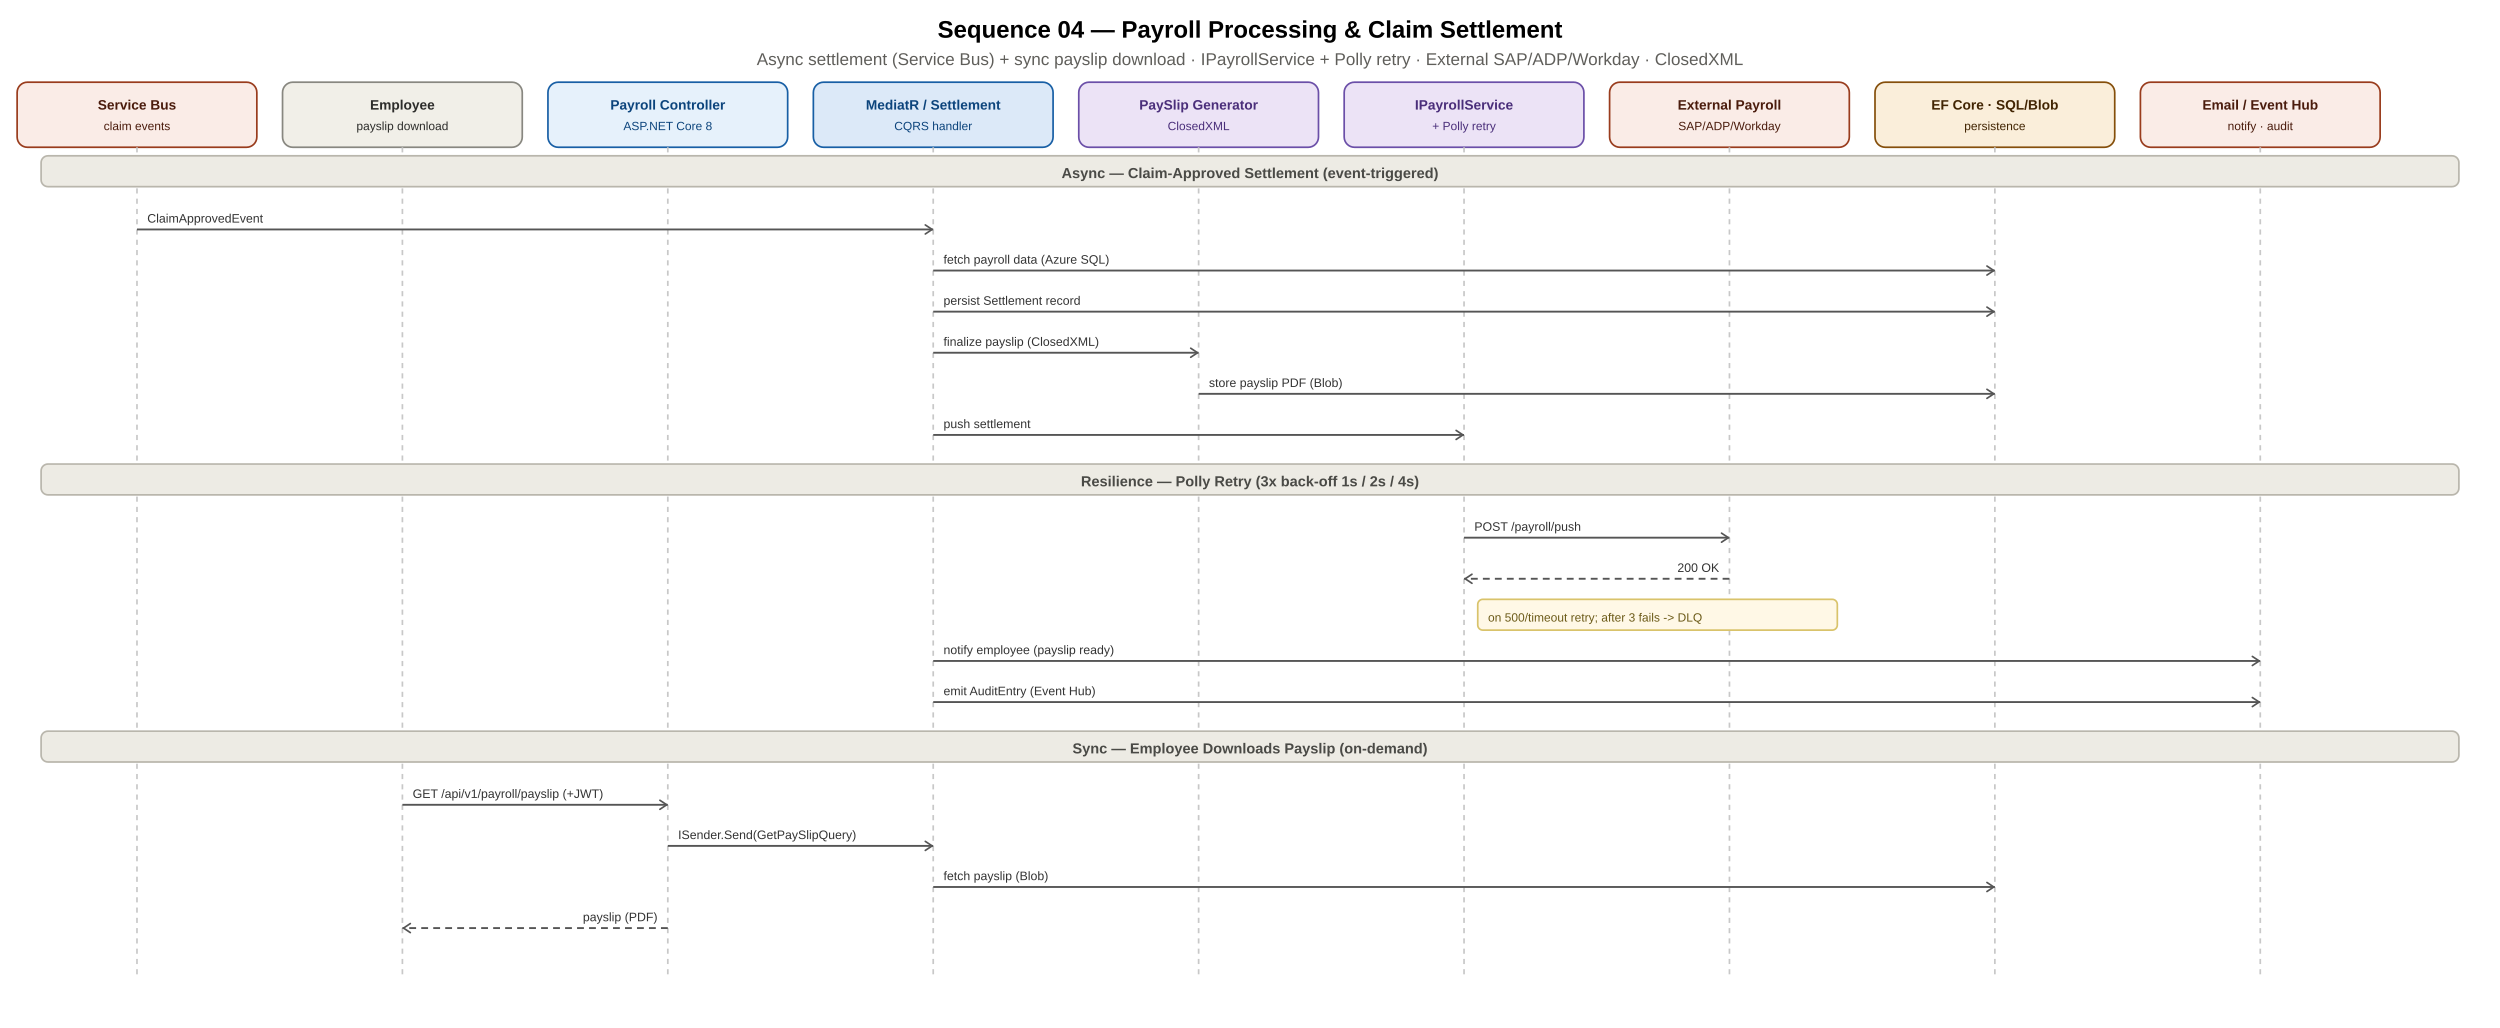
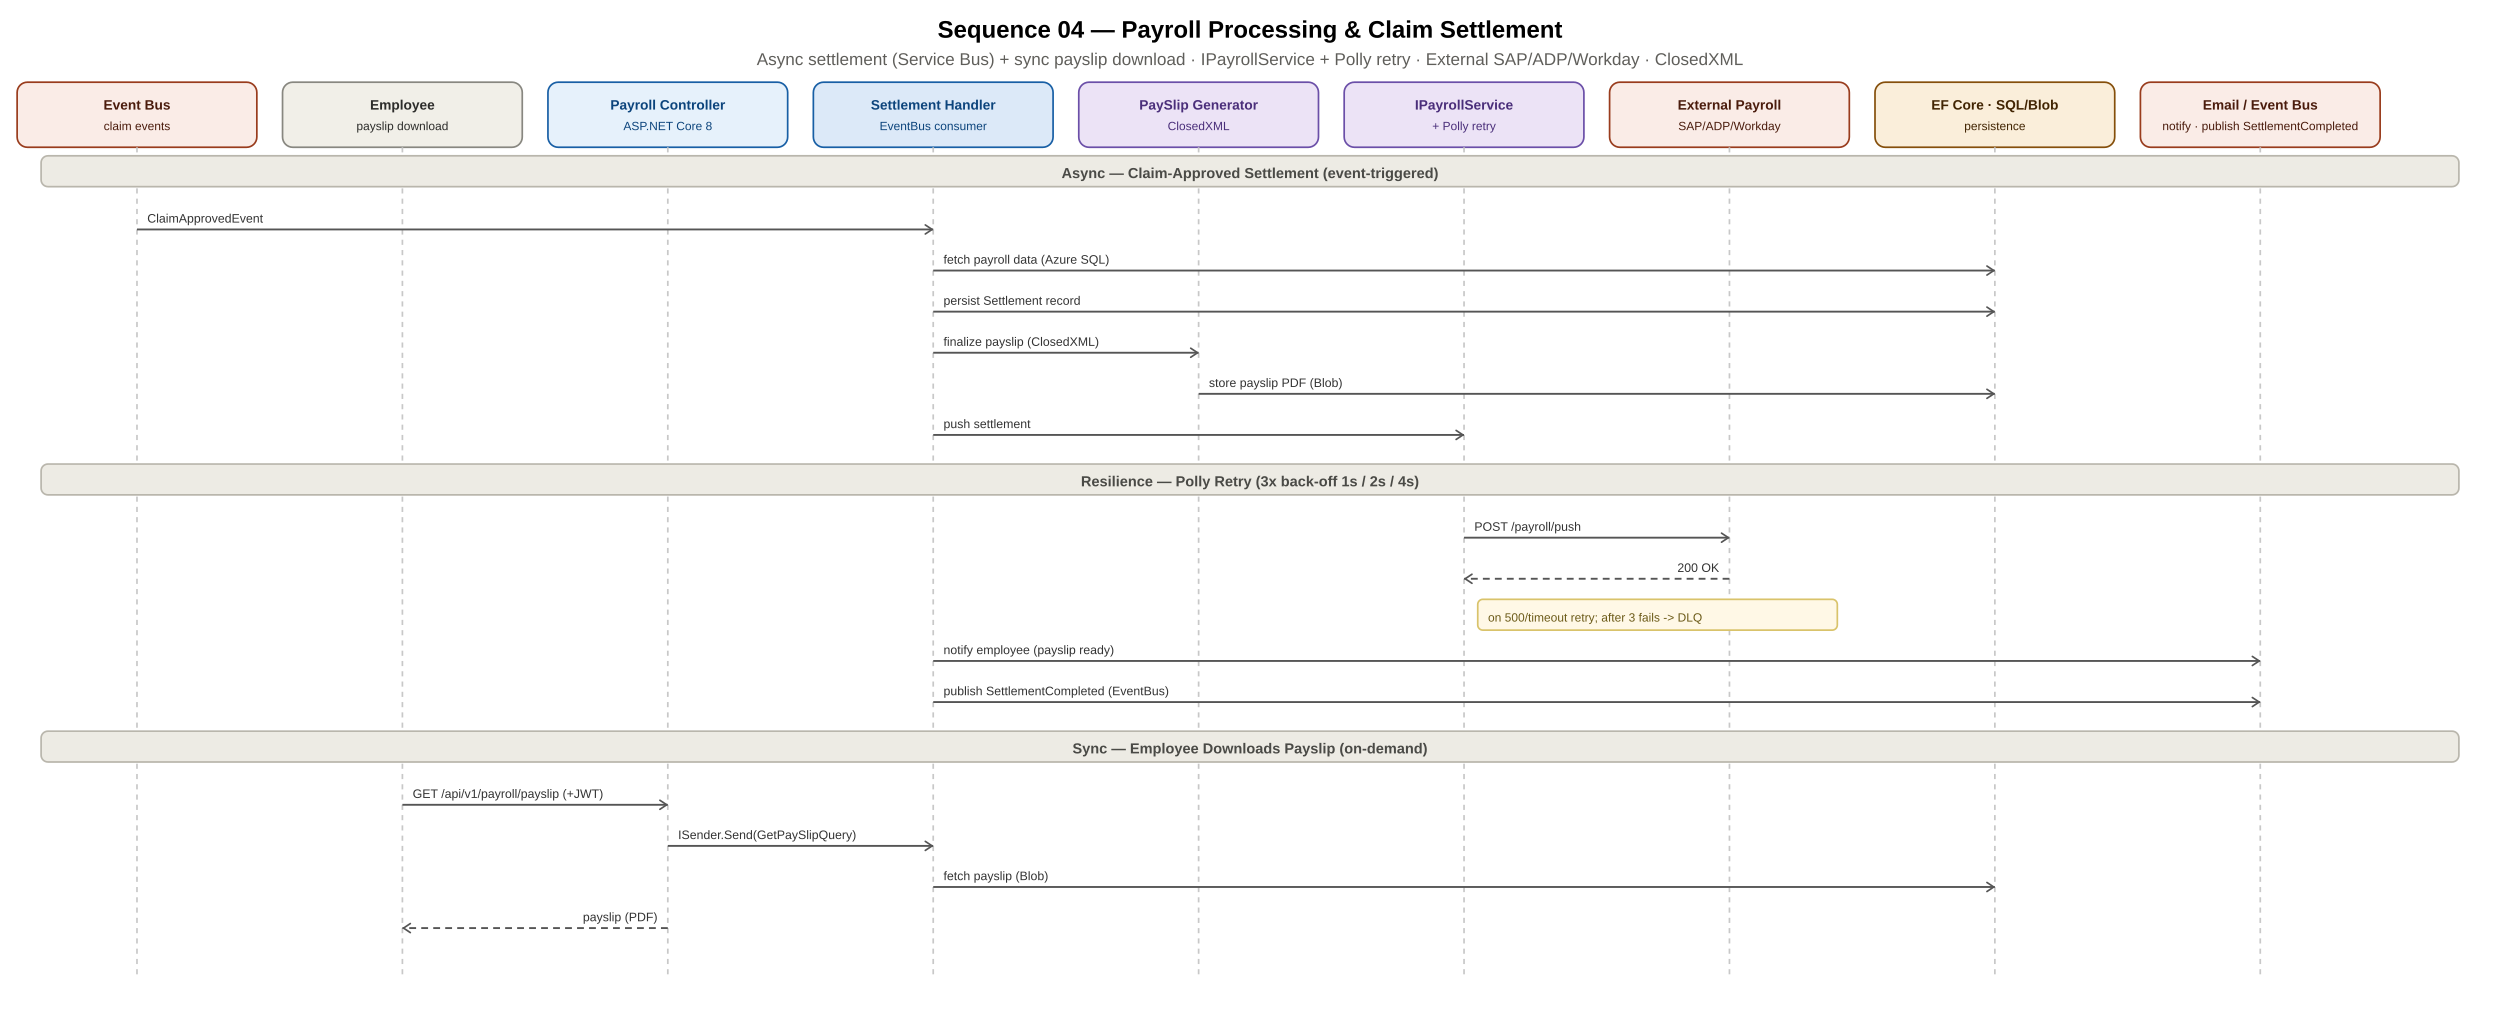
<svg xmlns="http://www.w3.org/2000/svg" width="1460" height="600" viewBox="0 0 1460 600" font-family="'Segoe UI', Arial, sans-serif">
  <defs>
    <marker id="arr" viewBox="0 0 10 10" refX="9" refY="5" markerWidth="6" markerHeight="6" orient="auto-start-reverse">
      <path d="M2 1L8 5L2 9" fill="none" stroke="#555" stroke-width="1.5" stroke-linecap="round" stroke-linejoin="round" />
    </marker>
  </defs>
  <text x="730" y="22" text-anchor="middle" font-size="14" font-weight="700">Sequence 04 — Payroll Processing &amp; Claim Settlement</text>
  <text x="730" y="38" text-anchor="middle" font-size="10" fill="#5F5E5A">Async settlement (Service Bus) + sync payslip download · IPayrollService + Polly retry · External SAP/ADP/Workday · ClosedXML</text>
  <rect x="10" y="48" width="140" height="38" rx="6" fill="#FAECE7" stroke="#993C1D" />
-   <text x="80" y="64" text-anchor="middle" font-size="8" font-weight="600" fill="#4A1B0C">Service Bus</text>
+   <text x="80" y="64" text-anchor="middle" font-size="8" font-weight="600" fill="#4A1B0C">Event Bus</text>
  <text x="80" y="76" text-anchor="middle" font-size="7" fill="#4A1B0C">claim events</text>
  <line x1="80" y1="86" x2="80" y2="572" stroke="#C8C8C8" stroke-width="1" stroke-dasharray="3 3" />
  <rect x="165" y="48" width="140" height="38" rx="6" fill="#F1EFE8" stroke="#888780" />
  <text x="235" y="64" text-anchor="middle" font-size="8" font-weight="600" fill="#2C2C2A">Employee</text>
  <text x="235" y="76" text-anchor="middle" font-size="7" fill="#2C2C2A">payslip download</text>
  <line x1="235" y1="86" x2="235" y2="572" stroke="#C8C8C8" stroke-width="1" stroke-dasharray="3 3" />
  <rect x="320" y="48" width="140" height="38" rx="6" fill="#E6F1FB" stroke="#185FA5" />
  <text x="390" y="64" text-anchor="middle" font-size="8" font-weight="600" fill="#0C447C">Payroll Controller</text>
  <text x="390" y="76" text-anchor="middle" font-size="7" fill="#0C447C">ASP.NET Core 8</text>
  <line x1="390" y1="86" x2="390" y2="572" stroke="#C8C8C8" stroke-width="1" stroke-dasharray="3 3" />
  <rect x="475" y="48" width="140" height="38" rx="6" fill="#DCE9F8" stroke="#185FA5" />
-   <text x="545" y="64" text-anchor="middle" font-size="8" font-weight="600" fill="#0C447C">MediatR / Settlement</text>
-   <text x="545" y="76" text-anchor="middle" font-size="7" fill="#0C447C">CQRS handler</text>
+   <text x="545" y="64" text-anchor="middle" font-size="8" font-weight="600" fill="#0C447C">Settlement Handler</text>
+   <text x="545" y="76" text-anchor="middle" font-size="7" fill="#0C447C">EventBus consumer</text>
  <line x1="545" y1="86" x2="545" y2="572" stroke="#C8C8C8" stroke-width="1" stroke-dasharray="3 3" />
  <rect x="630" y="48" width="140" height="38" rx="6" fill="#ECE3F6" stroke="#6B4FA8" />
  <text x="700" y="64" text-anchor="middle" font-size="8" font-weight="600" fill="#4A2E7A">PaySlip Generator</text>
  <text x="700" y="76" text-anchor="middle" font-size="7" fill="#4A2E7A">ClosedXML</text>
  <line x1="700" y1="86" x2="700" y2="572" stroke="#C8C8C8" stroke-width="1" stroke-dasharray="3 3" />
  <rect x="785" y="48" width="140" height="38" rx="6" fill="#ECE3F6" stroke="#6B4FA8" />
  <text x="855" y="64" text-anchor="middle" font-size="8" font-weight="600" fill="#4A2E7A">IPayrollService</text>
  <text x="855" y="76" text-anchor="middle" font-size="7" fill="#4A2E7A">+ Polly retry</text>
  <line x1="855" y1="86" x2="855" y2="572" stroke="#C8C8C8" stroke-width="1" stroke-dasharray="3 3" />
  <rect x="940" y="48" width="140" height="38" rx="6" fill="#FAECE7" stroke="#993C1D" />
  <text x="1010" y="64" text-anchor="middle" font-size="8" font-weight="600" fill="#4A1B0C">External Payroll</text>
  <text x="1010" y="76" text-anchor="middle" font-size="7" fill="#4A1B0C">SAP/ADP/Workday</text>
  <line x1="1010" y1="86" x2="1010" y2="572" stroke="#C8C8C8" stroke-width="1" stroke-dasharray="3 3" />
  <rect x="1095" y="48" width="140" height="38" rx="6" fill="#FAEEDA" stroke="#854F0B" />
  <text x="1165" y="64" text-anchor="middle" font-size="8" font-weight="600" fill="#412402">EF Core · SQL/Blob</text>
  <text x="1165" y="76" text-anchor="middle" font-size="7" fill="#412402">persistence</text>
  <line x1="1165" y1="86" x2="1165" y2="572" stroke="#C8C8C8" stroke-width="1" stroke-dasharray="3 3" />
  <rect x="1250" y="48" width="140" height="38" rx="6" fill="#FAECE7" stroke="#993C1D" />
-   <text x="1320" y="64" text-anchor="middle" font-size="8" font-weight="600" fill="#4A1B0C">Email / Event Hub</text>
-   <text x="1320" y="76" text-anchor="middle" font-size="7" fill="#4A1B0C">notify · audit</text>
+   <text x="1320" y="64" text-anchor="middle" font-size="8" font-weight="600" fill="#4A1B0C">Email / Event Bus</text>
+   <text x="1320" y="76" text-anchor="middle" font-size="7" fill="#4A1B0C">notify · publish SettlementCompleted</text>
  <line x1="1320" y1="86" x2="1320" y2="572" stroke="#C8C8C8" stroke-width="1" stroke-dasharray="3 3" />
  <rect x="24" y="91" width="1412" height="18" rx="4" fill="#EDEBE4" stroke="#B9B6AC" />
  <text x="730" y="104" text-anchor="middle" font-size="8.5" font-weight="700" fill="#4A4A46">Async — Claim-Approved Settlement (event-triggered)</text>
  <line x1="80" y1="134" x2="545" y2="134" stroke="#555" stroke-width="1.1" marker-end="url(#arr)" />
  <text x="86" y="130" text-anchor="start" font-size="7.2" fill="#333">ClaimApprovedEvent</text>
  <line x1="545" y1="158" x2="1165" y2="158" stroke="#555" stroke-width="1.1" marker-end="url(#arr)" />
  <text x="551" y="154" text-anchor="start" font-size="7.2" fill="#333">fetch payroll data (Azure SQL)</text>
  <line x1="545" y1="182" x2="1165" y2="182" stroke="#555" stroke-width="1.1" marker-end="url(#arr)" />
  <text x="551" y="178" text-anchor="start" font-size="7.2" fill="#333">persist Settlement record</text>
  <line x1="545" y1="206" x2="700" y2="206" stroke="#555" stroke-width="1.1" marker-end="url(#arr)" />
  <text x="551" y="202" text-anchor="start" font-size="7.2" fill="#333">finalize payslip (ClosedXML)</text>
  <line x1="700" y1="230" x2="1165" y2="230" stroke="#555" stroke-width="1.1" marker-end="url(#arr)" />
  <text x="706" y="226" text-anchor="start" font-size="7.2" fill="#333">store payslip PDF (Blob)</text>
  <line x1="545" y1="254" x2="855" y2="254" stroke="#555" stroke-width="1.1" marker-end="url(#arr)" />
  <text x="551" y="250" text-anchor="start" font-size="7.2" fill="#333">push settlement</text>
  <rect x="24" y="271" width="1412" height="18" rx="4" fill="#EDEBE4" stroke="#B9B6AC" />
  <text x="730" y="284" text-anchor="middle" font-size="8.5" font-weight="700" fill="#4A4A46">Resilience — Polly Retry (3x back-off 1s / 2s / 4s)</text>
  <line x1="855" y1="314" x2="1010" y2="314" stroke="#555" stroke-width="1.1" marker-end="url(#arr)" />
  <text x="861" y="310" text-anchor="start" font-size="7.2" fill="#333">POST /payroll/push</text>
  <line x1="1010" y1="338" x2="855" y2="338" stroke="#555" stroke-width="1.1" stroke-dasharray="4 3" marker-end="url(#arr)" />
  <text x="1004" y="334" text-anchor="end" font-size="7.2" fill="#333">200 OK</text>
  <rect x="863" y="350" width="210" height="18" rx="3" fill="#FFF8E6" stroke="#D9C36B" />
  <text x="869" y="363" font-size="7" fill="#6b5a18">on 500/timeout retry; after 3 fails -&gt; DLQ</text>
  <line x1="545" y1="386" x2="1320" y2="386" stroke="#555" stroke-width="1.1" marker-end="url(#arr)" />
  <text x="551" y="382" text-anchor="start" font-size="7.2" fill="#333">notify employee (payslip ready)</text>
  <line x1="545" y1="410" x2="1320" y2="410" stroke="#555" stroke-width="1.1" marker-end="url(#arr)" />
-   <text x="551" y="406" text-anchor="start" font-size="7.2" fill="#333">emit AuditEntry (Event Hub)</text>
+   <text x="551" y="406" text-anchor="start" font-size="7.2" fill="#333">publish SettlementCompleted (EventBus)</text>
  <rect x="24" y="427" width="1412" height="18" rx="4" fill="#EDEBE4" stroke="#B9B6AC" />
  <text x="730" y="440" text-anchor="middle" font-size="8.5" font-weight="700" fill="#4A4A46">Sync — Employee Downloads Payslip (on-demand)</text>
  <line x1="235" y1="470" x2="390" y2="470" stroke="#555" stroke-width="1.1" marker-end="url(#arr)" />
  <text x="241" y="466" text-anchor="start" font-size="7.2" fill="#333">GET /api/v1/payroll/payslip (+JWT)</text>
  <line x1="390" y1="494" x2="545" y2="494" stroke="#555" stroke-width="1.1" marker-end="url(#arr)" />
  <text x="396" y="490" text-anchor="start" font-size="7.2" fill="#333">ISender.Send(GetPaySlipQuery)</text>
  <line x1="545" y1="518" x2="1165" y2="518" stroke="#555" stroke-width="1.1" marker-end="url(#arr)" />
  <text x="551" y="514" text-anchor="start" font-size="7.2" fill="#333">fetch payslip (Blob)</text>
  <line x1="390" y1="542" x2="235" y2="542" stroke="#555" stroke-width="1.1" stroke-dasharray="4 3" marker-end="url(#arr)" />
  <text x="384" y="538" text-anchor="end" font-size="7.2" fill="#333">payslip (PDF)</text>
</svg>
